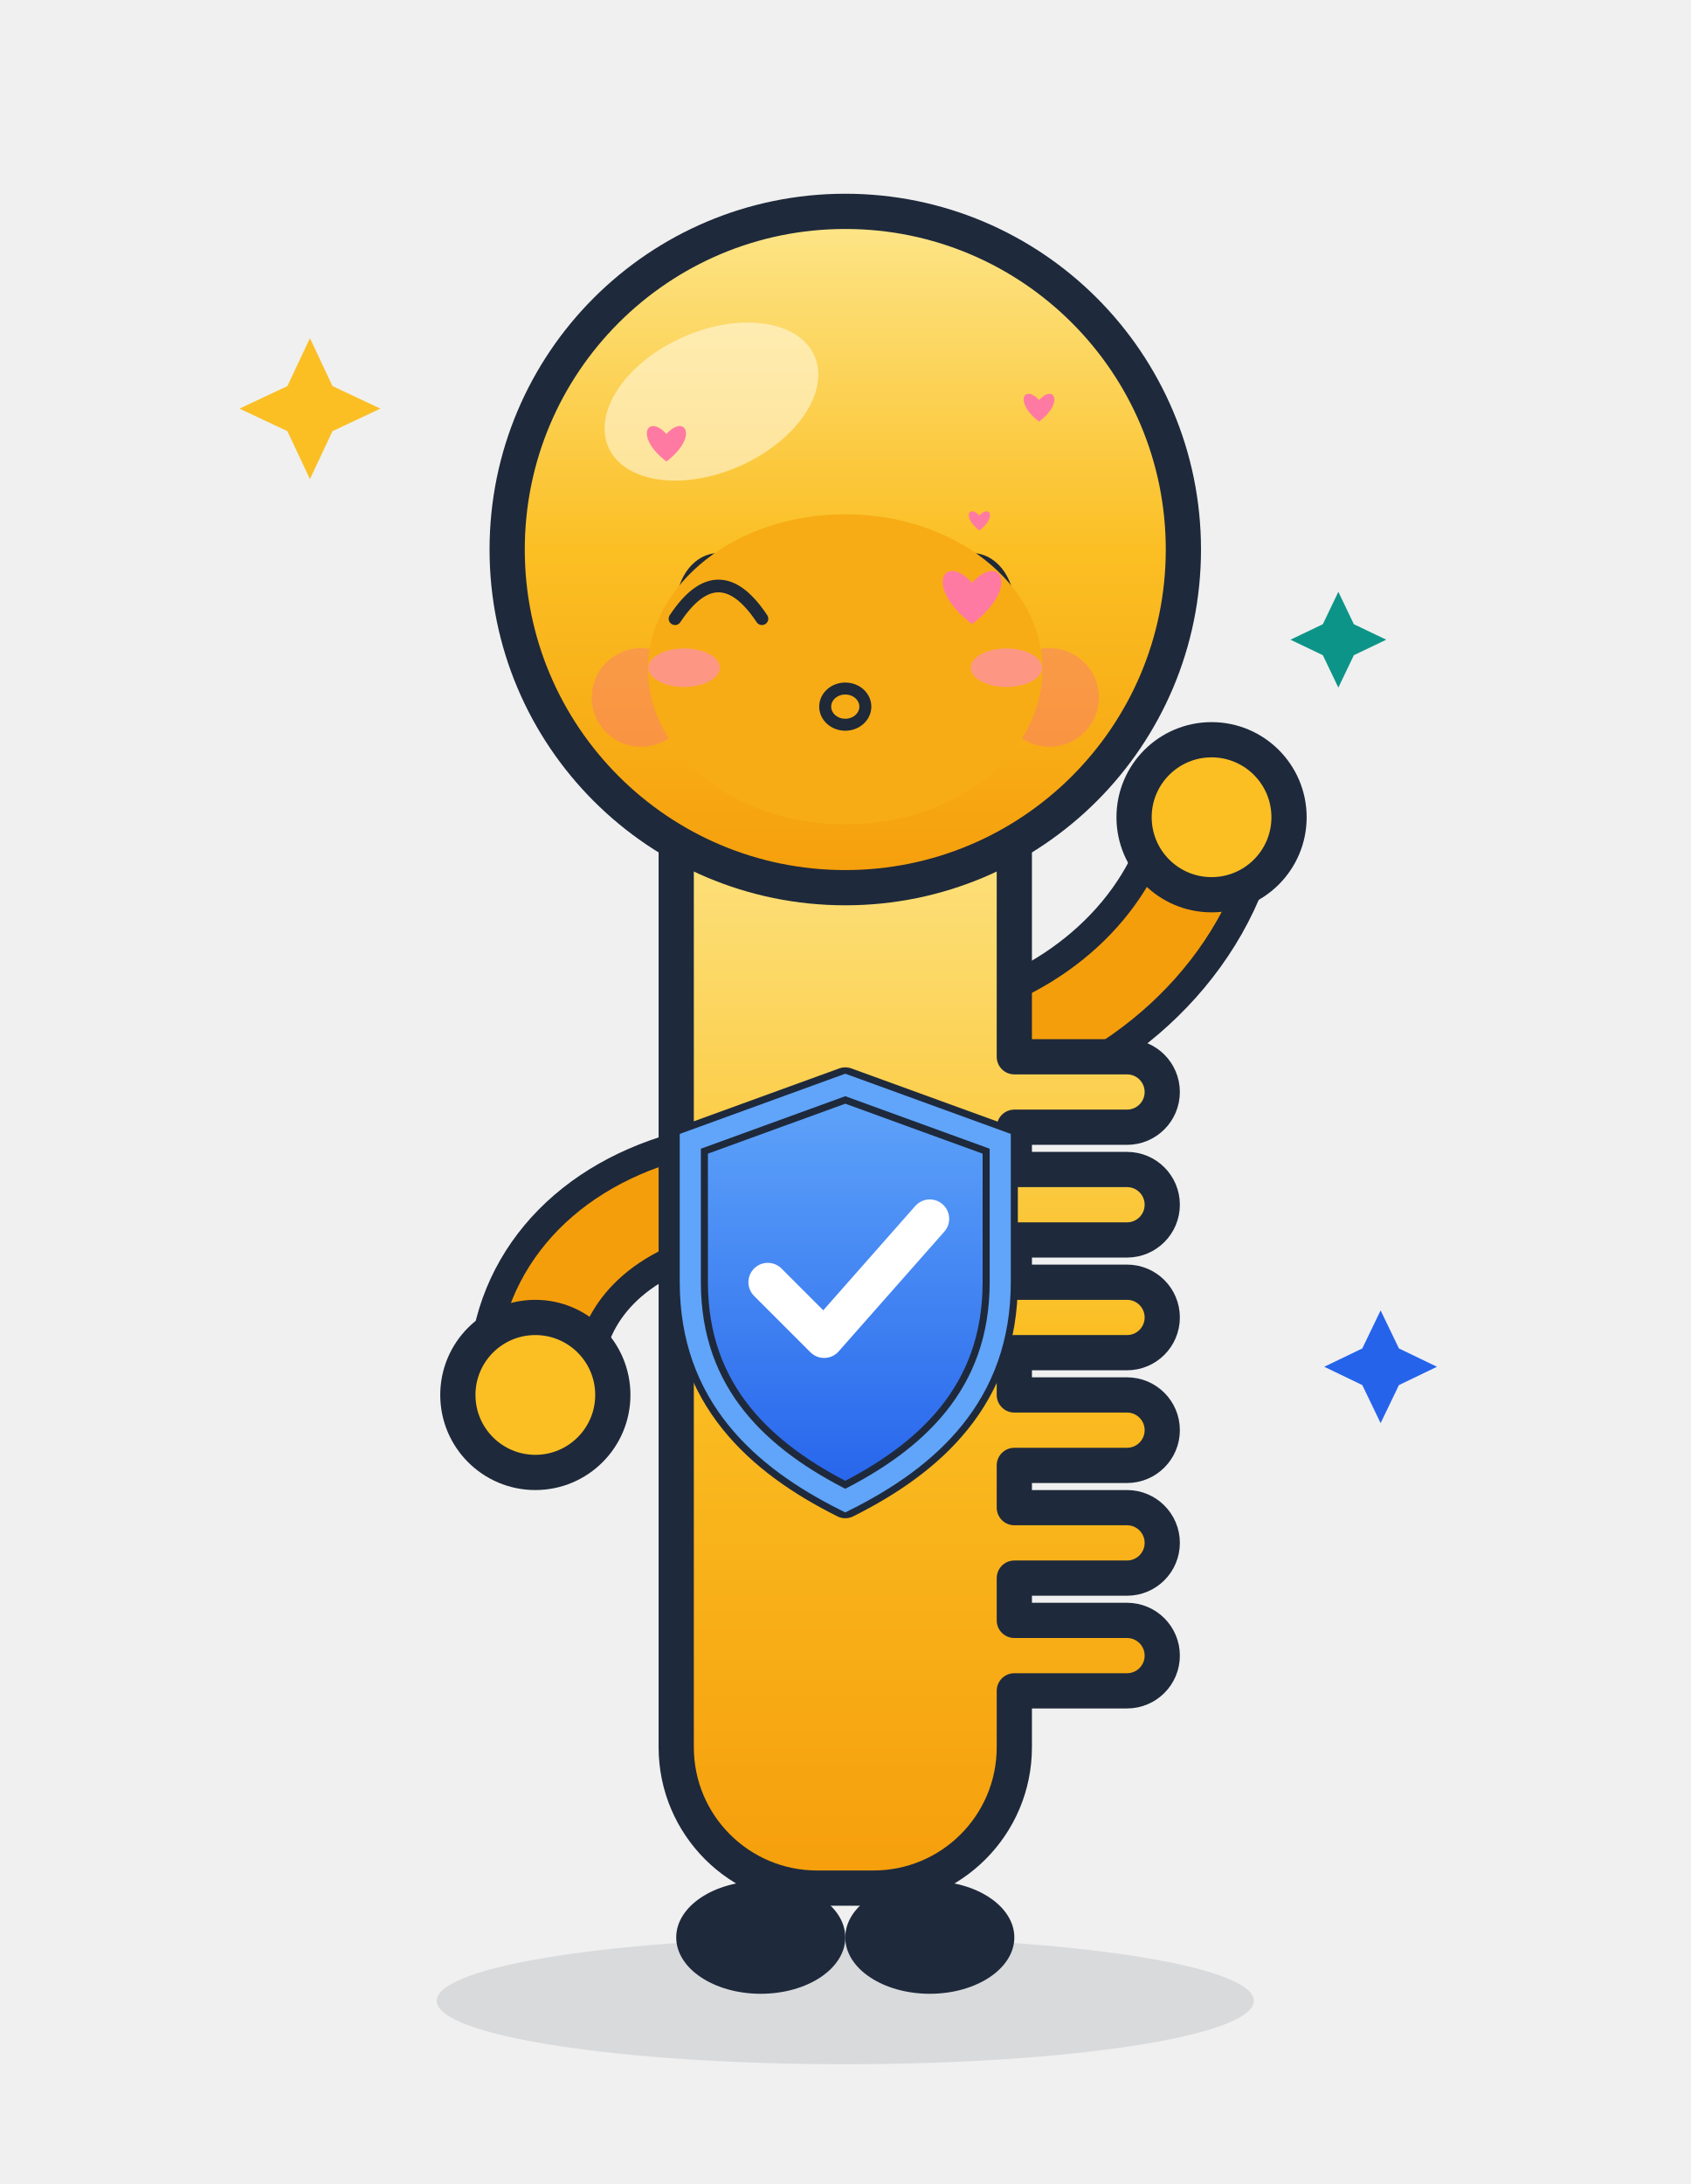
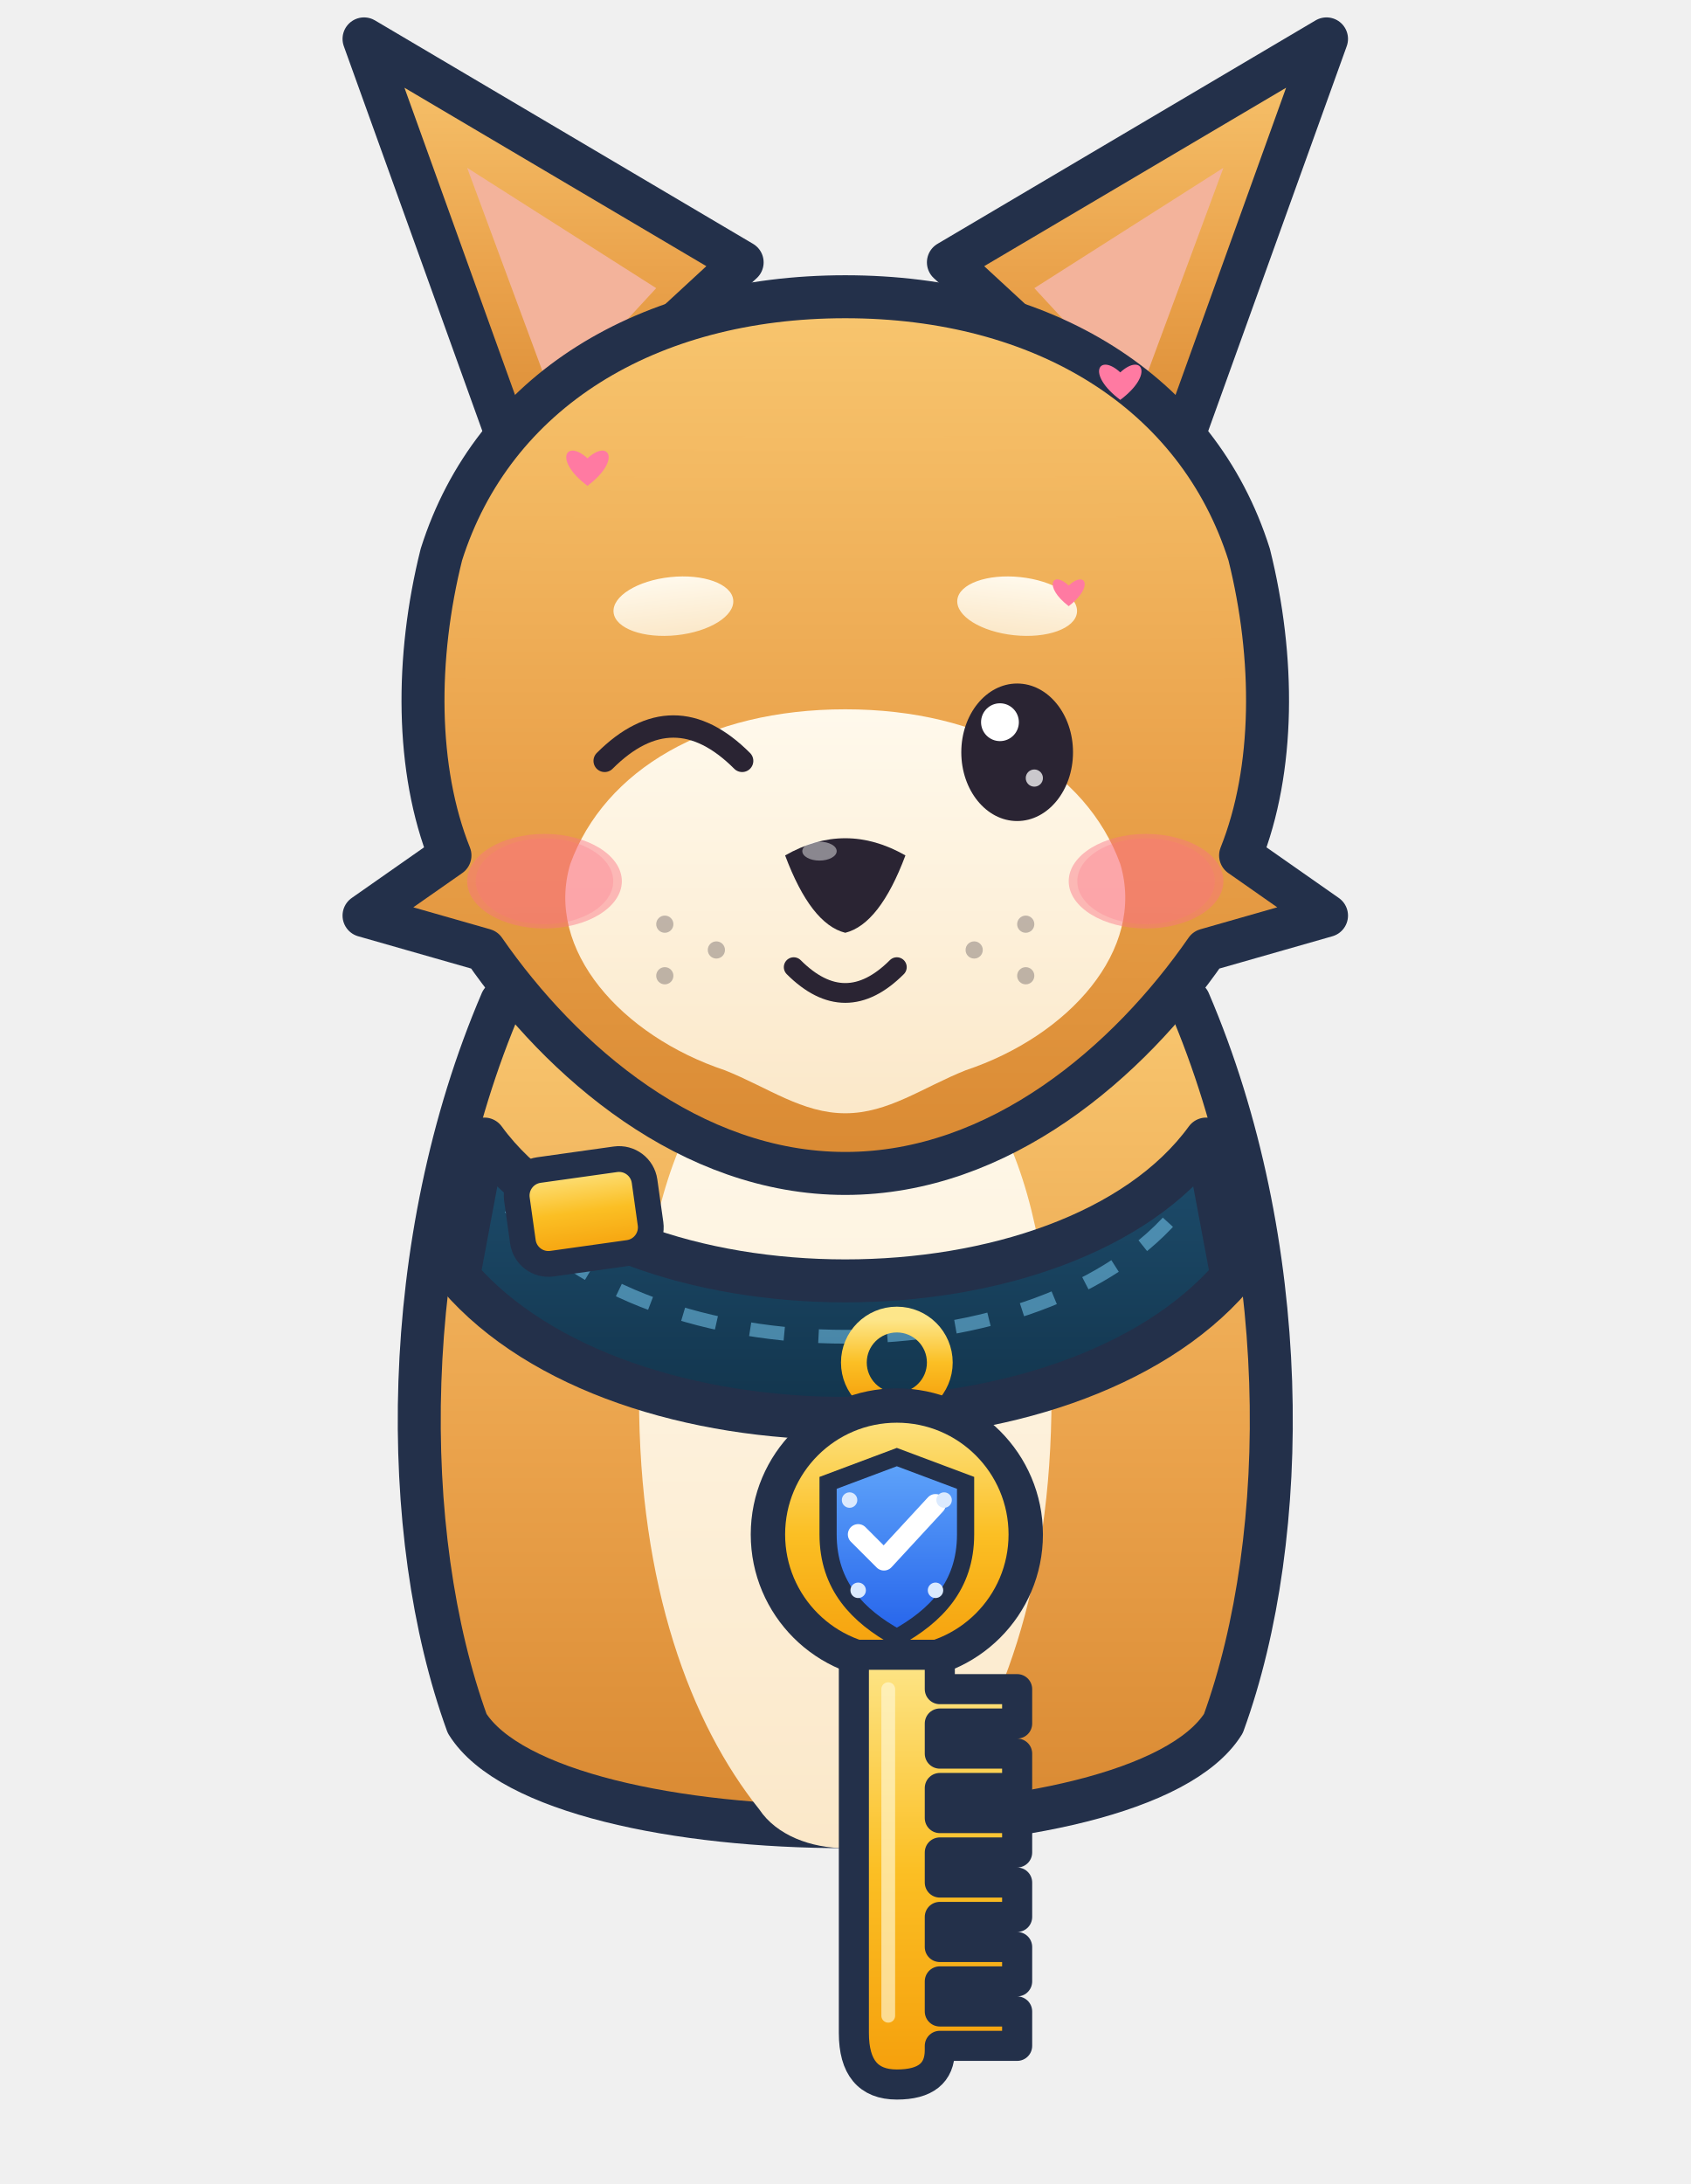
<svg xmlns="http://www.w3.org/2000/svg" viewBox="0 0 240 310" width="240" height="310" role="img" aria-label="钥匙小卫 Kee · 撒娇 Coquettish">
-   <style>
- .ex-motion { animation: ex-sway 2.4s ease-in-out infinite; transform-box: fill-box; transform-origin: 50% 50%; }
+   <style>.ex-motion { animation: ex-bob 3.2s ease-in-out infinite; transform-box: fill-box; transform-origin: 50% 50%; }
.ex-anim-tear { animation: ex-tear 1.8s ease-in infinite; transform-box: fill-box; transform-origin: center; }
.ex-anim-sweat { animation: ex-tear 1.5s ease-in infinite; transform-box: fill-box; transform-origin: center; }
.ex-anim-heart { animation: ex-heart 2.2s ease-out infinite; transform-box: fill-box; transform-origin: center; }
.ex-anim-spark { animation: ex-spark 1.9s ease-in-out infinite; transform-box: fill-box; transform-origin: center; }
.ex-anim-rain { animation: ex-rain 1.4s linear infinite; transform-box: fill-box; transform-origin: center; }
.ex-anim-confetti { animation: ex-confetti 2.4s linear infinite; transform-box: fill-box; transform-origin: center; }
.ex-anim-pulse { animation: ex-pulse 1.6s ease-in-out infinite; transform-box: fill-box; transform-origin: center; }
.ex-anim-knock { animation: ex-knock 0.55s ease-in-out infinite; transform-box: fill-box; transform-origin: center; }
.ex-anim-knockline { animation: ex-knockline 0.55s ease-out infinite; transform-box: fill-box; transform-origin: center; }
.ex-anim-palm { animation: ex-palm 0.9s ease-in-out infinite; transform-box: fill-box; transform-origin: center; }
.ex-anim-steam { animation: ex-steam 1.8s ease-out infinite; transform-box: fill-box; transform-origin: center; }
.ex-anim-shock { animation: ex-shock 0.5s ease-in-out infinite; transform-box: fill-box; transform-origin: center; }
.ex-anim-please { animation: ex-please 1.4s ease-in-out infinite; transform-box: fill-box; transform-origin: center; }
.ex-anim-drift { animation: ex-drift 4.5s ease-in-out infinite; transform-box: fill-box; transform-origin: center; }
- @keyframes ex-sway { 0%,100% { transform: rotate(0deg); } 50% { transform: rotate(-2.5deg); } }
+ @keyframes ex-bob { 0%,100% { transform: translateY(0); } 50% { transform: translateY(-2.08px); } }
@keyframes ex-tear { 0% { transform: translateY(0); opacity: 0; } 18% { opacity: 1; } 100% { transform: translateY(8px); opacity: 0; } }
@keyframes ex-heart { 0% { transform: translateY(0) scale(.65); opacity: 0; } 20% { opacity: 1; } 100% { transform: translateY(-11.7px) scale(1.15); opacity: 0; } }
@keyframes ex-spark { 0%,100% { transform: scale(.6) rotate(0deg); opacity: .3; } 50% { transform: scale(1.15) rotate(25deg); opacity: 1; } }
@keyframes ex-rain { 0% { transform: translateY(0); opacity: 0; } 20% { opacity: 1; } 100% { transform: translateY(8px); opacity: 0; } }
@keyframes ex-confetti { 0% { transform: translateY(-4px) rotate(0deg); opacity: 1; } 100% { transform: translateY(14px) rotate(200deg); opacity: 0; } }
@keyframes ex-pulse { 0%,100% { transform: scale(1); opacity: .35; } 50% { transform: scale(1.18); opacity: .7; } }
@keyframes ex-knock { 0%,100% { transform: translateX(3px); } 35% { transform: translateX(0); } }
@keyframes ex-knockline { 0%,100% { transform: scaleX(.6); opacity: .35; } 35% { transform: scaleX(1); opacity: 1; } }
@keyframes ex-palm { 0%,100% { transform: translateY(0) rotate(0deg); } 50% { transform: translateY(-1px) rotate(-4deg); } }
@keyframes ex-steam { 0% { transform: translateY(0); opacity: .7; } 100% { transform: translateY(-7px); opacity: 0; } }
@keyframes ex-shock { 0%,100% { transform: scaleX(.7); opacity: .4; } 50% { transform: scaleX(1.25); opacity: 1; } }
@keyframes ex-please { 0%,100% { transform: translateY(0); } 50% { transform: translateY(-1.5px); } }
@keyframes ex-drift { 0%,100% { transform: translateY(0); } 50% { transform: translateY(-1.5px); } }
@media (prefers-reduced-motion: reduce) {
  .ex-motion, [class*="ex-anim-"] { animation: none !important; }
- }
- </style>
+ }</style>
  <g class="ex-motion ex-coquettish">
-     <g class="ex-base">
+     <g transform="translate(120 108) scale(1.22) translate(-120 -100)">
      <defs>
+         <linearGradient id="keeFur" x1="0" y1="0" x2="0" y2="1">
+           <stop offset="0" stop-color="#F8C66F" />
+           <stop offset=".55" stop-color="#EAA24B" />
+           <stop offset="1" stop-color="#D98932" />
+         </linearGradient>
+         <linearGradient id="keeFace" gradientUnits="userSpaceOnUse" x1="0" y1="46" x2="0" y2="148">
+           <stop offset="0" stop-color="#F8C66F" />
+           <stop offset=".55" stop-color="#EAA24B" />
+           <stop offset="1" stop-color="#D98932" />
+         </linearGradient>
+         <linearGradient id="keeCream" x1="0" y1="0" x2="0" y2="1">
+           <stop offset="0" stop-color="#FFF9EC" />
+           <stop offset="1" stop-color="#FBE8C9" />
+         </linearGradient>
        <linearGradient id="keeGold" x1="0" y1="0" x2="0" y2="1">
          <stop offset="0" stop-color="#FDE68A" />
          <stop offset=".5" stop-color="#FBBF24" />
          <stop offset="1" stop-color="#F59E0B" />
        </linearGradient>
        <linearGradient id="keeShield" x1="0" y1="0" x2="0" y2="1">
          <stop offset="0" stop-color="#60A5FA" />
          <stop offset="1" stop-color="#2563EB" />
        </linearGradient>
+         <linearGradient id="keeCollar" x1="0" y1="0" x2="0" y2="1">
+           <stop offset="0" stop-color="#1E4E6E" />
+           <stop offset="1" stop-color="#12344C" />
+         </linearGradient>
      </defs>
-       <ellipse cx="120" cy="284" rx="58" ry="9" fill="#0F172A" opacity=".10" />
-       <g>
-         <ellipse cx="108" cy="275" rx="12" ry="8" fill="#1E293B" />
-         <ellipse cx="132" cy="275" rx="12" ry="8" fill="#1E293B" />
+       <g class="ex-base">
+         <path d="M80 128 C68 156 68 190 76 212 C86 228 154 228 164 212 C172 190 172 156 160 128 Z" fill="url(#keeFur)" stroke="#23304A" stroke-width="5" stroke-linejoin="round" />
+         <path d="M120 130 C104 130 96 148 96 174 C96 196 102 212 110 222 C114 228 126 228 130 222 C138 212 144 196 144 174 C144 148 136 130 120 130 Z" fill="url(#keeCream)" />
+         <path d="M78 144 C94 166 146 166 162 144 L165 160 C146 182 94 182 75 160 Z" fill="url(#keeCollar)" stroke="#23304A" stroke-width="5" stroke-linejoin="round" />
+         <path d="M81 152 C97 172 143 172 159 152" fill="none" stroke="#7DD3FC" stroke-width="1.6" stroke-dasharray="4 4" opacity=".5" />
+         <rect x="82" y="147" width="15" height="11" rx="3" fill="url(#keeGold)" stroke="#23304A" stroke-width="3" transform="rotate(-8 89 152)" />
+         <circle cx="126" cy="170" r="5" fill="none" stroke="url(#keeGold)" stroke-width="3" />
        <g>
-           <path d="M138 150 C154 146 168 134 172 118" fill="none" stroke="#1E293B" stroke-width="19" stroke-linecap="round" />
-           <path d="M138 150 C154 146 168 134 172 118" fill="none" stroke="#F59E0B" stroke-width="11" stroke-linecap="round" />
-           <circle cx="172" cy="116" r="11" fill="#FBBF24" stroke="#1E293B" stroke-width="5" />
+           <circle cx="126" cy="190" r="15" fill="url(#keeGold)" stroke="#23304A" stroke-width="4" />
+           <path d="M126 181 L134 184 V190 C134 196 130.5 199.5 126 202 C121.5 199.5 118 196 118 190 V184 Z" fill="url(#keeShield)" stroke="#23304A" stroke-width="2" />
+           <path d="M121.5 190 L124.5 193 L130.5 186.5" fill="none" stroke="#FFFFFF" stroke-width="2.4" stroke-linecap="round" stroke-linejoin="round" />
+           <circle cx="120.5" cy="186" r=".9" fill="#DBEAFE" />
+           <circle cx="131.5" cy="186" r=".9" fill="#DBEAFE" />
+           <circle cx="121.5" cy="196.5" r=".9" fill="#DBEAFE" />
+           <circle cx="130.5" cy="196.5" r=".9" fill="#DBEAFE" />
+           <path d="M121 204 L121 248 Q121 254 126 254 Q131 254 131 250                  L131 249.5 L140 249.5 L140 245.5 L131 245.5                  L131 242 L140 242 L140 238 L131 238                  L131 234.5 L140 234.5 L140 230.5 L131 230.5                  L131 227 L140 227 L140 223 L131 223                  L131 219.5 L140 219.5 L140 215.5 L131 215.5                  L131 212 L140 212 L140 208 L131 208                  L131 204 Z" fill="url(#keeGold)" stroke="#23304A" stroke-width="3.5" stroke-linejoin="round" />
+           <path d="M125 208 V246" stroke="#FFF7D6" stroke-width="1.6" stroke-linecap="round" opacity=".65" />
        </g>
-         <path d="M98 170 C84 174 76 184 76 196" fill="none" stroke="#1E293B" stroke-width="19" stroke-linecap="round" />
-         <path d="M98 170 C84 174 76 184 76 196" fill="none" stroke="#F59E0B" stroke-width="11" stroke-linecap="round" />
-         <circle cx="76" cy="198" r="11" fill="#FBBF24" stroke="#1E293B" stroke-width="5" />
-         <path d="M96 110 H144 V150 h16 a5 5 0 0 1 0 10 h-16 V166 h16 a5 5 0 0 1 0 10 h-16 V182 h16 a5 5 0 0 1 0 10 h-16 V198 h16 a5 5 0 0 1 0 10 h-16 V214 h16 a5 5 0 0 1 0 10 h-16 V230 h16 a5 5 0 0 1 0 10 h-16 V248 a20 20 0 0 1 -20 20 H116 a20 20 0 0 1 -20 -20 Z" fill="url(#keeGold)" stroke="#1E293B" stroke-width="5" stroke-linejoin="round" />
-         <path d="M120 154 L142 162 V182 C142 198 132 207 120 213 C108 207 98 198 98 182 V162 Z" fill="url(#keeShield)" stroke="#1E293B" stroke-width="5" stroke-linejoin="round" />
-         <path d="M109 182 l8 8 l15 -17" fill="none" stroke="#FFFFFF" stroke-width="5.5" stroke-linecap="round" stroke-linejoin="round" />
-         <g transform="translate(120 182)">
-           <path d="M0 -28 L22 -20 V0 C22 16 12 25 0 31 C-12 25 -22 16 -22 0 V-20 Z" fill="none" stroke="#60A5FA" stroke-width="3">
-         
-         
-       </path>
+         <path d="M82 66 L64 16 L108 42 Z" fill="url(#keeFur)" stroke="#23304A" stroke-width="5" stroke-linejoin="round" />
+         <path d="M158 66 L176 16 L132 42 Z" fill="url(#keeFur)" stroke="#23304A" stroke-width="5" stroke-linejoin="round" />
+         <path d="M86 58 L76 31 L98 45 Z" fill="#F3B39B" />
+         <path d="M154 58 L164 31 L142 45 Z" fill="#F3B39B" />
+         <path d="M120 46 C97 46 79 57 73 76 C70 88 70 101 74 111 L64 118 L78 122 C87 135 102 148 120 148 C138 148 153 135 162 122 L176 118 L166 111 C170 101 170 88 167 76 C161 57 143 46 120 46 Z" fill="url(#keeFur)" stroke="#23304A" stroke-width="5" stroke-linejoin="round" />
+       </g>
+       <g class="ex-face">
+         <ellipse cx="120" cy="98" rx="45" ry="37" fill="url(#keeFace)" />
+         <path d="M120 94 C104 94 92 101 88 112 C85 122 94 132 106 136 C111 138 115 141 120 141 C125 141 129 138 134 136 C146 132 155 122 152 112 C148 101 136 94 120 94 Z" fill="url(#keeCream)" />
+         <ellipse cx="100" cy="82" rx="7" ry="3.4" fill="url(#keeCream)" transform="rotate(-6 100 82)" />
+         <ellipse cx="140" cy="82" rx="7" ry="3.4" fill="url(#keeCream)" transform="rotate(6 140 82)" />
+         <path d="M92 100 Q100 92 108 100" fill="none" stroke="#2A2433" stroke-width="2.6" stroke-linecap="round" />
+         <ellipse cx="140" cy="99" rx="6.5" ry="8" fill="#2A2433" />
+         <circle cx="138" cy="95.5" r="2.2" fill="#FFFFFF" />
+         <circle cx="142" cy="102" r="1" fill="#FFFFFF" opacity=".75" />
+         <path d="M114 124 Q120 130 126 124" fill="none" stroke="#2A2433" stroke-width="2.3" stroke-linecap="round" />
+         <ellipse cx="85" cy="114" rx="9" ry="5.5" fill="#FB7185" opacity=".45" />
+         <ellipse cx="155" cy="114" rx="9" ry="5.5" fill="#FB7185" opacity=".45" />
+         <path d="M113 111 Q120 107 127 111 Q124 119 120 120 Q116 119 113 111 Z" fill="#2A2433" />
+         <ellipse cx="117" cy="110.5" rx="2" ry="1.1" fill="#FFFFFF" opacity=".45" />
+         <g fill="#2A2433" opacity=".3">
+           <circle cx="99" cy="119" r="1" />
+           <circle cx="105" cy="122" r="1" />
+           <circle cx="99" cy="125" r="1" />
+           <circle cx="141" cy="119" r="1" />
+           <circle cx="135" cy="122" r="1" />
+           <circle cx="141" cy="125" r="1" />
        </g>
-         <circle cx="120" cy="78" r="48" fill="url(#keeGold)" stroke="#1E293B" stroke-width="5" />
-         <ellipse cx="101" cy="57" rx="16" ry="10" fill="#FFFBEB" opacity=".55" transform="rotate(-24 101 57)" />
-         <ellipse cx="102" cy="86" rx="6" ry="7.5" fill="#1F2937">
-       
-     </ellipse>
-         <ellipse cx="138" cy="86" rx="6" ry="7.5" fill="#1F2937">
-       
-     </ellipse>
-         <circle cx="104" cy="83" r="2.2" fill="#FFFFFF" />
-         <circle cx="140" cy="83" r="2.2" fill="#FFFFFF" />
-         <circle cx="91" cy="99" r="7" fill="#FB7185" opacity=".4" />
-         <circle cx="149" cy="99" r="7" fill="#FB7185" opacity=".4" />
-         <path d="M108 97 q12 14 24 0" fill="none" stroke="#1F2937" stroke-width="4.5" stroke-linecap="round" />
+         <ellipse cx="85" cy="114" rx="8" ry="5" fill="#FB7185" opacity=".25" />
+         <ellipse cx="155" cy="114" rx="8" ry="5" fill="#FB7185" opacity=".25" />
+         <g transform="translate(90 68)">
+           <path class="ex-anim-heart" style="animation-delay:0s" d="M0 0 C-4 -3 -2.5 -5.5 0 -3.2 C2.5 -5.5 4 -3 0 0 Z" fill="#FF7AA2" />
+         </g>
+         <g transform="translate(152 58)">
+           <path class="ex-anim-heart" style="animation-delay:.7s" d="M0 0 C-4 -3 -2.5 -5.5 0 -3.2 C2.5 -5.5 4 -3 0 0 Z" fill="#FF7AA2" />
+         </g>
+         <g transform="translate(146 82)">
+           <path class="ex-anim-heart" style="animation-delay:1.3s" d="M0 0 C-3 -2.3 -1.9 -4.2 0 -2.4 C1.9 -4.2 3 -2.3 0 0 Z" fill="#FF7AA2" />
+         </g>
      </g>
-       <path d="M44 48 l3.2 6.8 6.8 3.2 -6.8 3.2 -3.2 6.8 -3.2 -6.8 -6.8 -3.2 6.8 -3.2 z" fill="#FBBF24">
-     
-   </path>
-       <path d="M196 186 l2.6 5.4 5.4 2.6 -5.4 2.6 -2.6 5.4 -2.6 -5.4 -5.4 -2.6 5.4 -2.6 z" fill="#2563EB">
-     
-   </path>
-       <path d="M190 84 l2.2 4.6 4.6 2.2 -4.6 2.2 -2.2 4.6 -2.2 -4.6 -4.6 -2.2 4.6 -2.2 z" fill="#0D9488">
-     
-   </path>
-     </g>
-     <g class="ex-face">
-       <ellipse cx="120" cy="95" rx="28" ry="22" fill="#F7AC15" />
-       <path d="M 95.83,87.82 Q 102,78.53 108.17,87.82" fill="none" stroke="#1F2937" stroke-width="1.8" stroke-linecap="round" />
-       <path class="ex-anim-pulse" style="animation-delay:0s" d="M 138,88.59 C 131.04,83.27 134.04,78.36 138,82.72 C 141.96,78.36 144.96,83.27 138,88.59 Z" fill="#FF7AA2" />
-       <ellipse cx="120" cy="100.3" rx="2.85" ry="2.57" fill="none" stroke="#1F2937" stroke-width="1.7" />
-       <ellipse class="ex-anim-pulse" cx="97.12" cy="94.78" rx="5.07" ry="2.73" fill="#FF8FB3" opacity="0.7" />
-       <ellipse class="ex-anim-pulse" cx="142.88" cy="94.78" rx="5.07" ry="2.73" fill="#FF8FB3" opacity="0.7" />
-       <path class="ex-anim-heart" style="animation-delay:0.0s" d="M 94.61,65.51 C 89.97,61.96 91.97,58.69 94.61,61.6 C 97.25,58.69 99.25,61.96 94.61,65.51 Z" fill="#FF7AA2" />
-       <path class="ex-anim-heart" style="animation-delay:0.7s" d="M 147.51,59.85 C 143.86,57.06 145.43,54.49 147.51,56.78 C 149.58,54.49 151.15,57.06 147.51,59.85 Z" fill="#FF7AA2" />
-       <path class="ex-anim-heart" style="animation-delay:1.3s" d="M 139.04,75.3 C 136.52,73.37 137.61,71.6 139.04,73.18 C 140.48,71.6 141.56,73.37 139.04,75.3 Z" fill="#FF7AA2" />
    </g>
  </g>
</svg>
